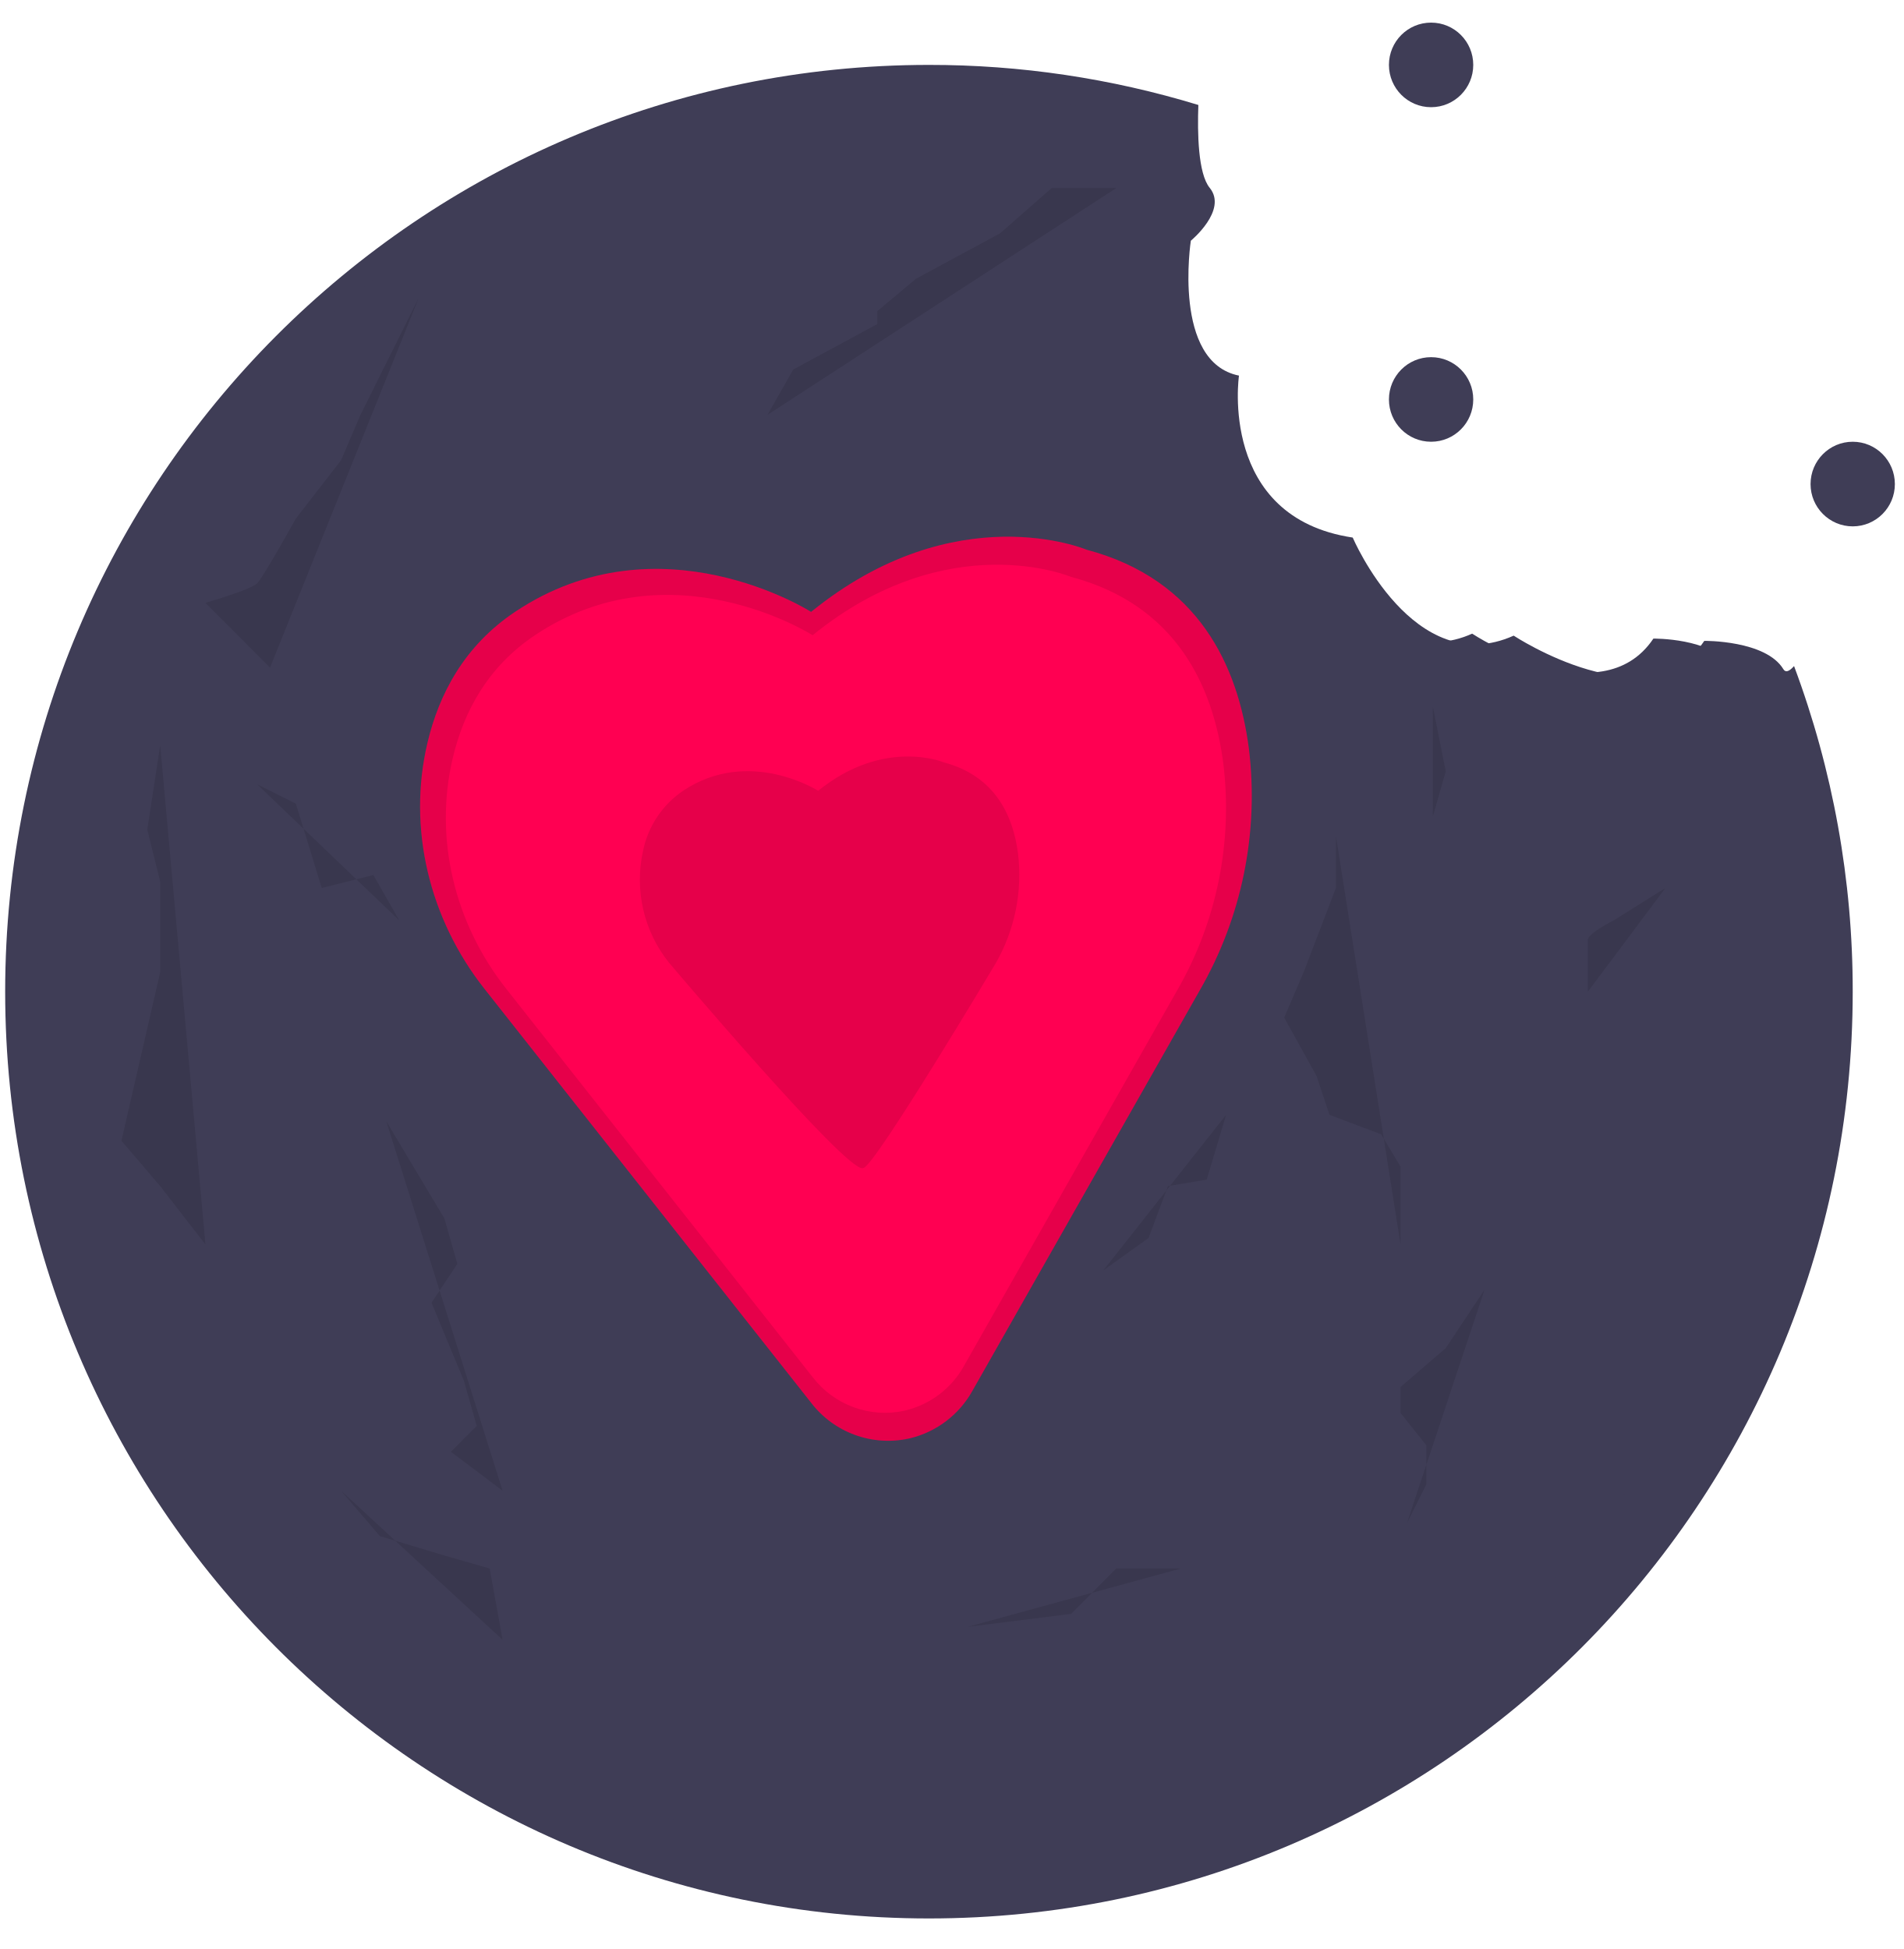
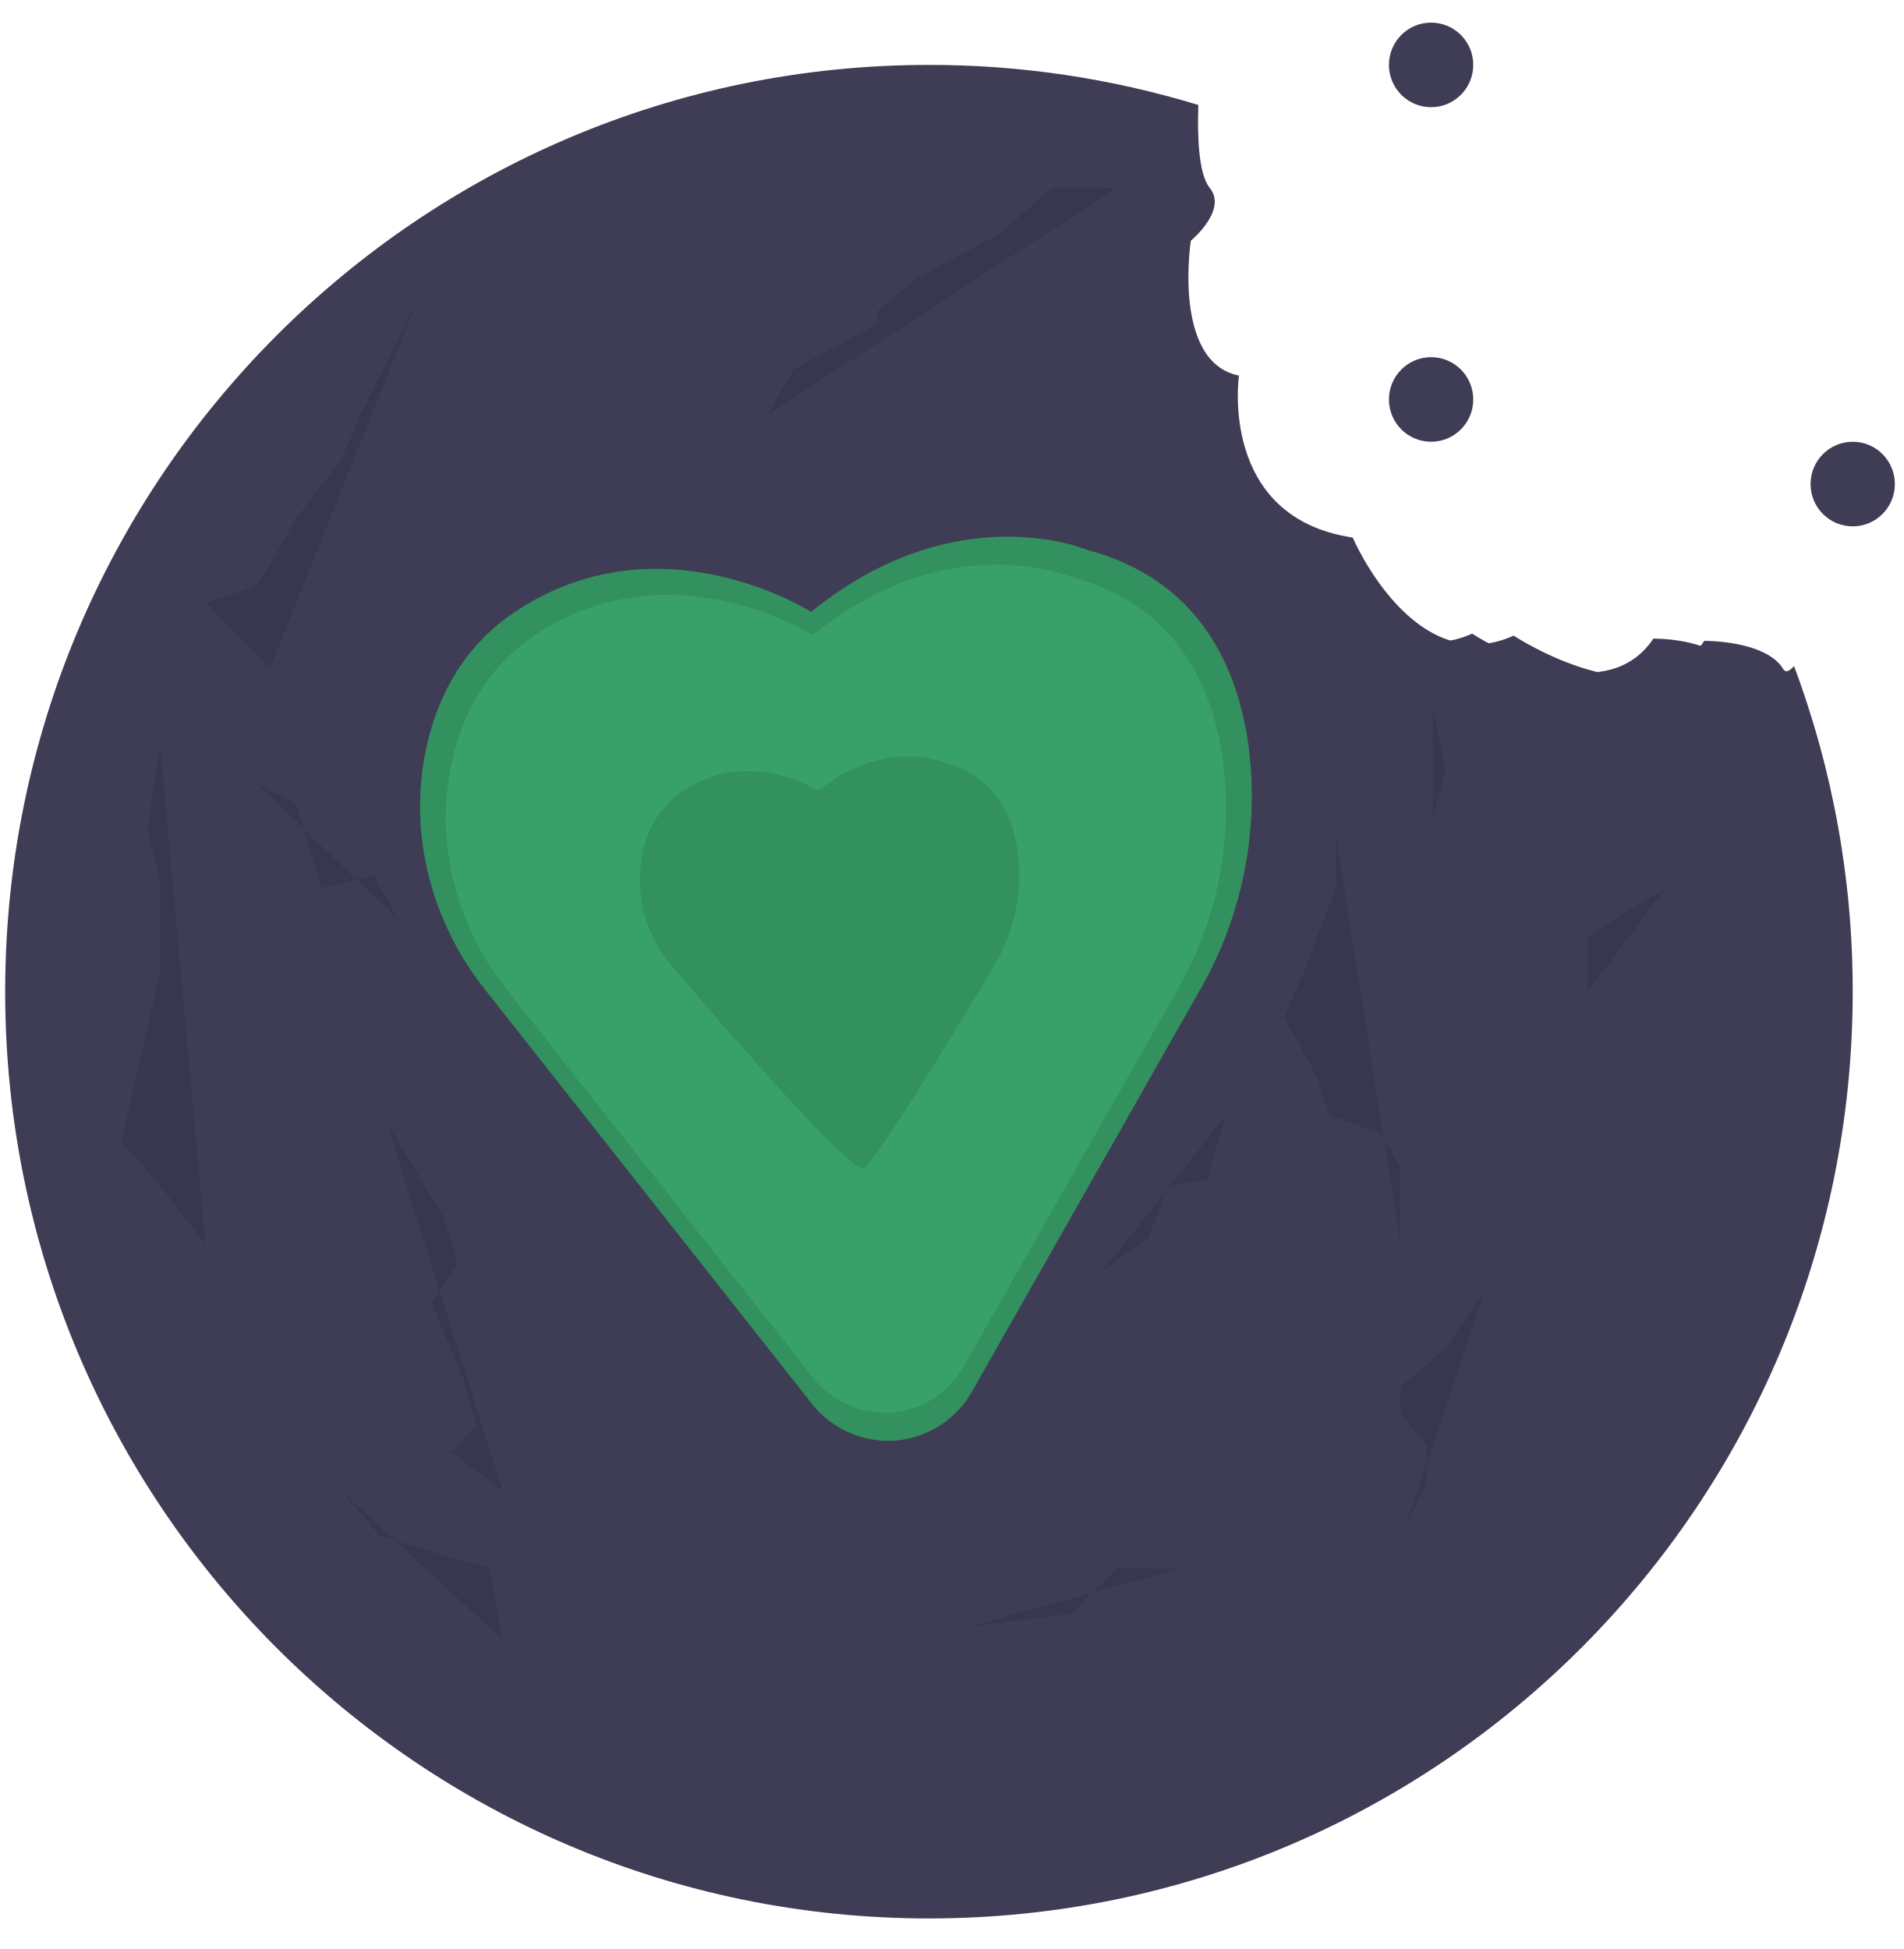
<svg xmlns="http://www.w3.org/2000/svg" width="42" height="43" viewBox="0 0 42 43" fill="none">
  <path d="M31.57 2.365C32.084 2.365 32.5 1.947 32.5 1.432C32.5 0.916 32.084 0.499 31.57 0.499C31.056 0.499 30.64 0.916 30.64 1.432C30.64 1.947 31.056 2.365 31.57 2.365Z" fill="#3F3D56" />
  <path d="M31.57 9.746C32.084 9.746 32.5 9.329 32.5 8.813C32.5 8.298 32.084 7.88 31.57 7.88C31.056 7.88 30.64 8.298 30.64 8.813C30.64 9.329 31.056 9.746 31.57 9.746Z" fill="#3F3D56" />
  <path d="M40.871 11.613C41.385 11.613 41.801 11.195 41.801 10.68C41.801 10.164 41.385 9.746 40.871 9.746C40.358 9.746 39.941 10.164 39.941 10.68C39.941 11.195 40.358 11.613 40.871 11.613Z" fill="#3F3D56" />
  <path d="M39.342 14.765C38.954 14.123 37.597 14.139 37.597 14.139C36.361 15.981 33.392 14.024 33.392 14.024C31.187 15.014 29.841 11.86 29.841 11.86C26.873 11.414 27.332 8.287 27.332 8.287C25.855 7.99 26.27 5.311 26.27 5.311C26.27 5.311 27.089 4.637 26.686 4.144C26.429 3.83 26.413 2.93 26.436 2.316C24.509 1.728 22.506 1.43 20.492 1.432C9.238 1.432 0.114 10.586 0.114 21.879C0.114 33.172 9.238 42.326 20.492 42.326C31.747 42.326 40.871 33.172 40.871 21.879C40.874 19.426 40.435 16.992 39.577 14.695C39.472 14.813 39.391 14.846 39.342 14.765Z" fill="#3F3D56" />
  <path d="M38.134 14.685C37.765 14.073 36.474 14.089 36.474 14.089C35.3 15.841 32.476 13.98 32.476 13.98C30.378 14.922 29.098 11.921 29.098 11.921C26.276 11.498 26.712 8.523 26.712 8.523C25.308 8.241 25.702 5.693 25.702 5.693C25.702 5.693 26.481 5.052 26.098 4.583C25.854 4.285 25.839 3.429 25.86 2.845C24.027 2.286 22.123 2.002 20.207 2.004C9.504 2.004 0.826 10.71 0.826 21.45C0.826 32.19 9.504 40.896 20.207 40.896C30.911 40.896 39.589 32.19 39.589 21.45C39.591 19.117 39.174 16.802 38.357 14.618C38.258 14.73 38.181 14.761 38.134 14.685Z" fill="#3F3D56" />
-   <path d="M17.893 13.5C17.893 13.5 14.551 11.366 11.361 13.5C10.244 14.247 9.686 15.311 9.432 16.379C8.98 18.278 9.476 20.28 10.683 21.811L17.901 30.958C18.148 31.277 18.48 31.519 18.858 31.657C19.237 31.796 19.646 31.824 20.04 31.74C20.056 31.737 20.071 31.733 20.087 31.729C20.372 31.659 20.64 31.53 20.874 31.352C21.108 31.174 21.303 30.95 21.447 30.693L26.467 21.849C27.395 20.238 27.776 18.368 27.551 16.521C27.316 14.702 26.445 12.785 23.97 12.128C23.97 12.128 21.084 10.908 17.893 13.5Z" fill="#FF0052" />
+   <path d="M17.893 13.5C17.893 13.5 14.551 11.366 11.361 13.5C10.244 14.247 9.686 15.311 9.432 16.379C8.98 18.278 9.476 20.28 10.683 21.811L17.901 30.958C18.148 31.277 18.48 31.519 18.858 31.657C19.237 31.796 19.646 31.824 20.04 31.74C20.056 31.737 20.071 31.733 20.087 31.729C20.372 31.659 20.64 31.53 20.874 31.352C21.108 31.174 21.303 30.95 21.447 30.693L26.467 21.849C27.395 20.238 27.776 18.368 27.551 16.521C27.316 14.702 26.445 12.785 23.97 12.128C23.97 12.128 21.084 10.908 17.893 13.5Z" fill="#38A169" />
  <path opacity="0.1" d="M17.893 13.5C17.893 13.5 14.551 11.366 11.361 13.5C10.244 14.247 9.686 15.311 9.432 16.379C8.98 18.278 9.476 20.28 10.683 21.811L17.901 30.958C18.148 31.277 18.48 31.519 18.858 31.657C19.237 31.796 19.646 31.824 20.04 31.74C20.056 31.737 20.071 31.733 20.087 31.729C20.372 31.659 20.64 31.53 20.874 31.352C21.108 31.174 21.303 30.95 21.447 30.693L26.467 21.849C27.395 20.238 27.776 18.368 27.551 16.521C27.316 14.702 26.445 12.785 23.97 12.128C23.97 12.128 21.084 10.908 17.893 13.5Z" fill="black" />
-   <path d="M17.927 14.015C17.927 14.015 14.792 12.013 11.8 14.015C10.752 14.715 10.228 15.714 9.99 16.716C9.566 18.497 10.031 20.375 11.164 21.811L17.934 30.392C18.166 30.691 18.478 30.918 18.833 31.048C19.188 31.178 19.572 31.205 19.941 31.126C19.956 31.122 19.97 31.119 19.985 31.115C20.253 31.049 20.504 30.929 20.723 30.762C20.943 30.595 21.126 30.384 21.261 30.143L25.97 21.847C26.841 20.336 27.198 18.582 26.987 16.849C26.766 15.143 25.949 13.345 23.628 12.728C23.628 12.728 20.92 11.584 17.927 14.015Z" fill="#FF0052" />
+   <path d="M17.927 14.015C17.927 14.015 14.792 12.013 11.8 14.015C10.752 14.715 10.228 15.714 9.99 16.716C9.566 18.497 10.031 20.375 11.164 21.811L17.934 30.392C18.166 30.691 18.478 30.918 18.833 31.048C19.188 31.178 19.572 31.205 19.941 31.126C19.956 31.122 19.97 31.119 19.985 31.115C20.253 31.049 20.504 30.929 20.723 30.762C20.943 30.595 21.126 30.384 21.261 30.143L25.97 21.847C26.841 20.336 27.198 18.582 26.987 16.849C26.766 15.143 25.949 13.345 23.628 12.728C23.628 12.728 20.92 11.584 17.927 14.015Z" fill="#38A169" />
  <path opacity="0.1" d="M18.049 17.447C18.049 17.447 16.524 16.473 15.068 17.447C14.616 17.754 14.3 18.225 14.188 18.761C14.09 19.191 14.091 19.637 14.19 20.067C14.289 20.496 14.483 20.897 14.759 21.24C14.759 21.24 18.664 25.854 19.029 25.772C19.036 25.77 19.043 25.769 19.051 25.767C19.314 25.704 21.962 21.258 21.962 21.258C22.386 20.523 22.56 19.669 22.457 18.826C22.35 17.996 21.952 17.121 20.823 16.821C20.823 16.821 19.505 16.265 18.049 17.447Z" fill="black" />
  <path opacity="0.1" d="M8.522 24.739L8.949 25.454L9.804 26.884L10.089 27.884L9.519 28.742L10.232 30.458L10.517 31.459L9.947 32.031L11.087 32.889" fill="black" />
  <path opacity="0.1" d="M29.471 18.447V19.591L28.758 21.45L28.33 22.451L29.043 23.738L29.328 24.596L30.468 25.025L30.896 25.74V27.456" fill="black" />
  <path opacity="0.1" d="M36.739 19.591L35.599 20.306C35.599 20.306 35.028 20.592 35.028 20.735V21.879" fill="black" />
  <path opacity="0.1" d="M31.608 15.588L31.893 17.017L31.608 18.018" fill="black" />
  <path opacity="0.1" d="M32.748 28.456L31.893 29.743L30.896 30.601V31.173L31.466 31.888V32.746L31.038 33.604" fill="black" />
  <path opacity="0.1" d="M24.625 4.149H23.2L22.06 5.149L20.207 6.15L19.352 6.865V7.151L17.5 8.152L16.93 9.153" fill="black" />
  <path opacity="0.1" d="M9.234 6.579L7.952 9.153L7.524 10.154L6.527 11.441C6.527 11.441 5.814 12.728 5.672 12.871C5.529 13.014 4.531 13.3 4.531 13.3L5.957 14.729" fill="black" />
  <path opacity="0.1" d="M3.534 16.445L3.249 18.304L3.534 19.448V21.45L2.679 25.168L3.534 26.169L4.532 27.456" fill="black" />
  <path opacity="0.1" d="M5.672 17.303L6.527 17.732L7.097 19.591L8.237 19.305L8.807 20.306" fill="black" />
  <path opacity="0.1" d="M21.348 35.892L23.628 35.606L24.625 34.605H26.05" fill="black" />
  <path opacity="0.1" d="M7.524 32.889L8.379 33.89L9.804 34.319L10.802 34.605L11.087 36.178" fill="black" />
  <path opacity="0.1" d="M24.34 28.027L25.338 27.312L25.765 26.169L26.62 26.026L27.048 24.596" fill="black" />
</svg>
